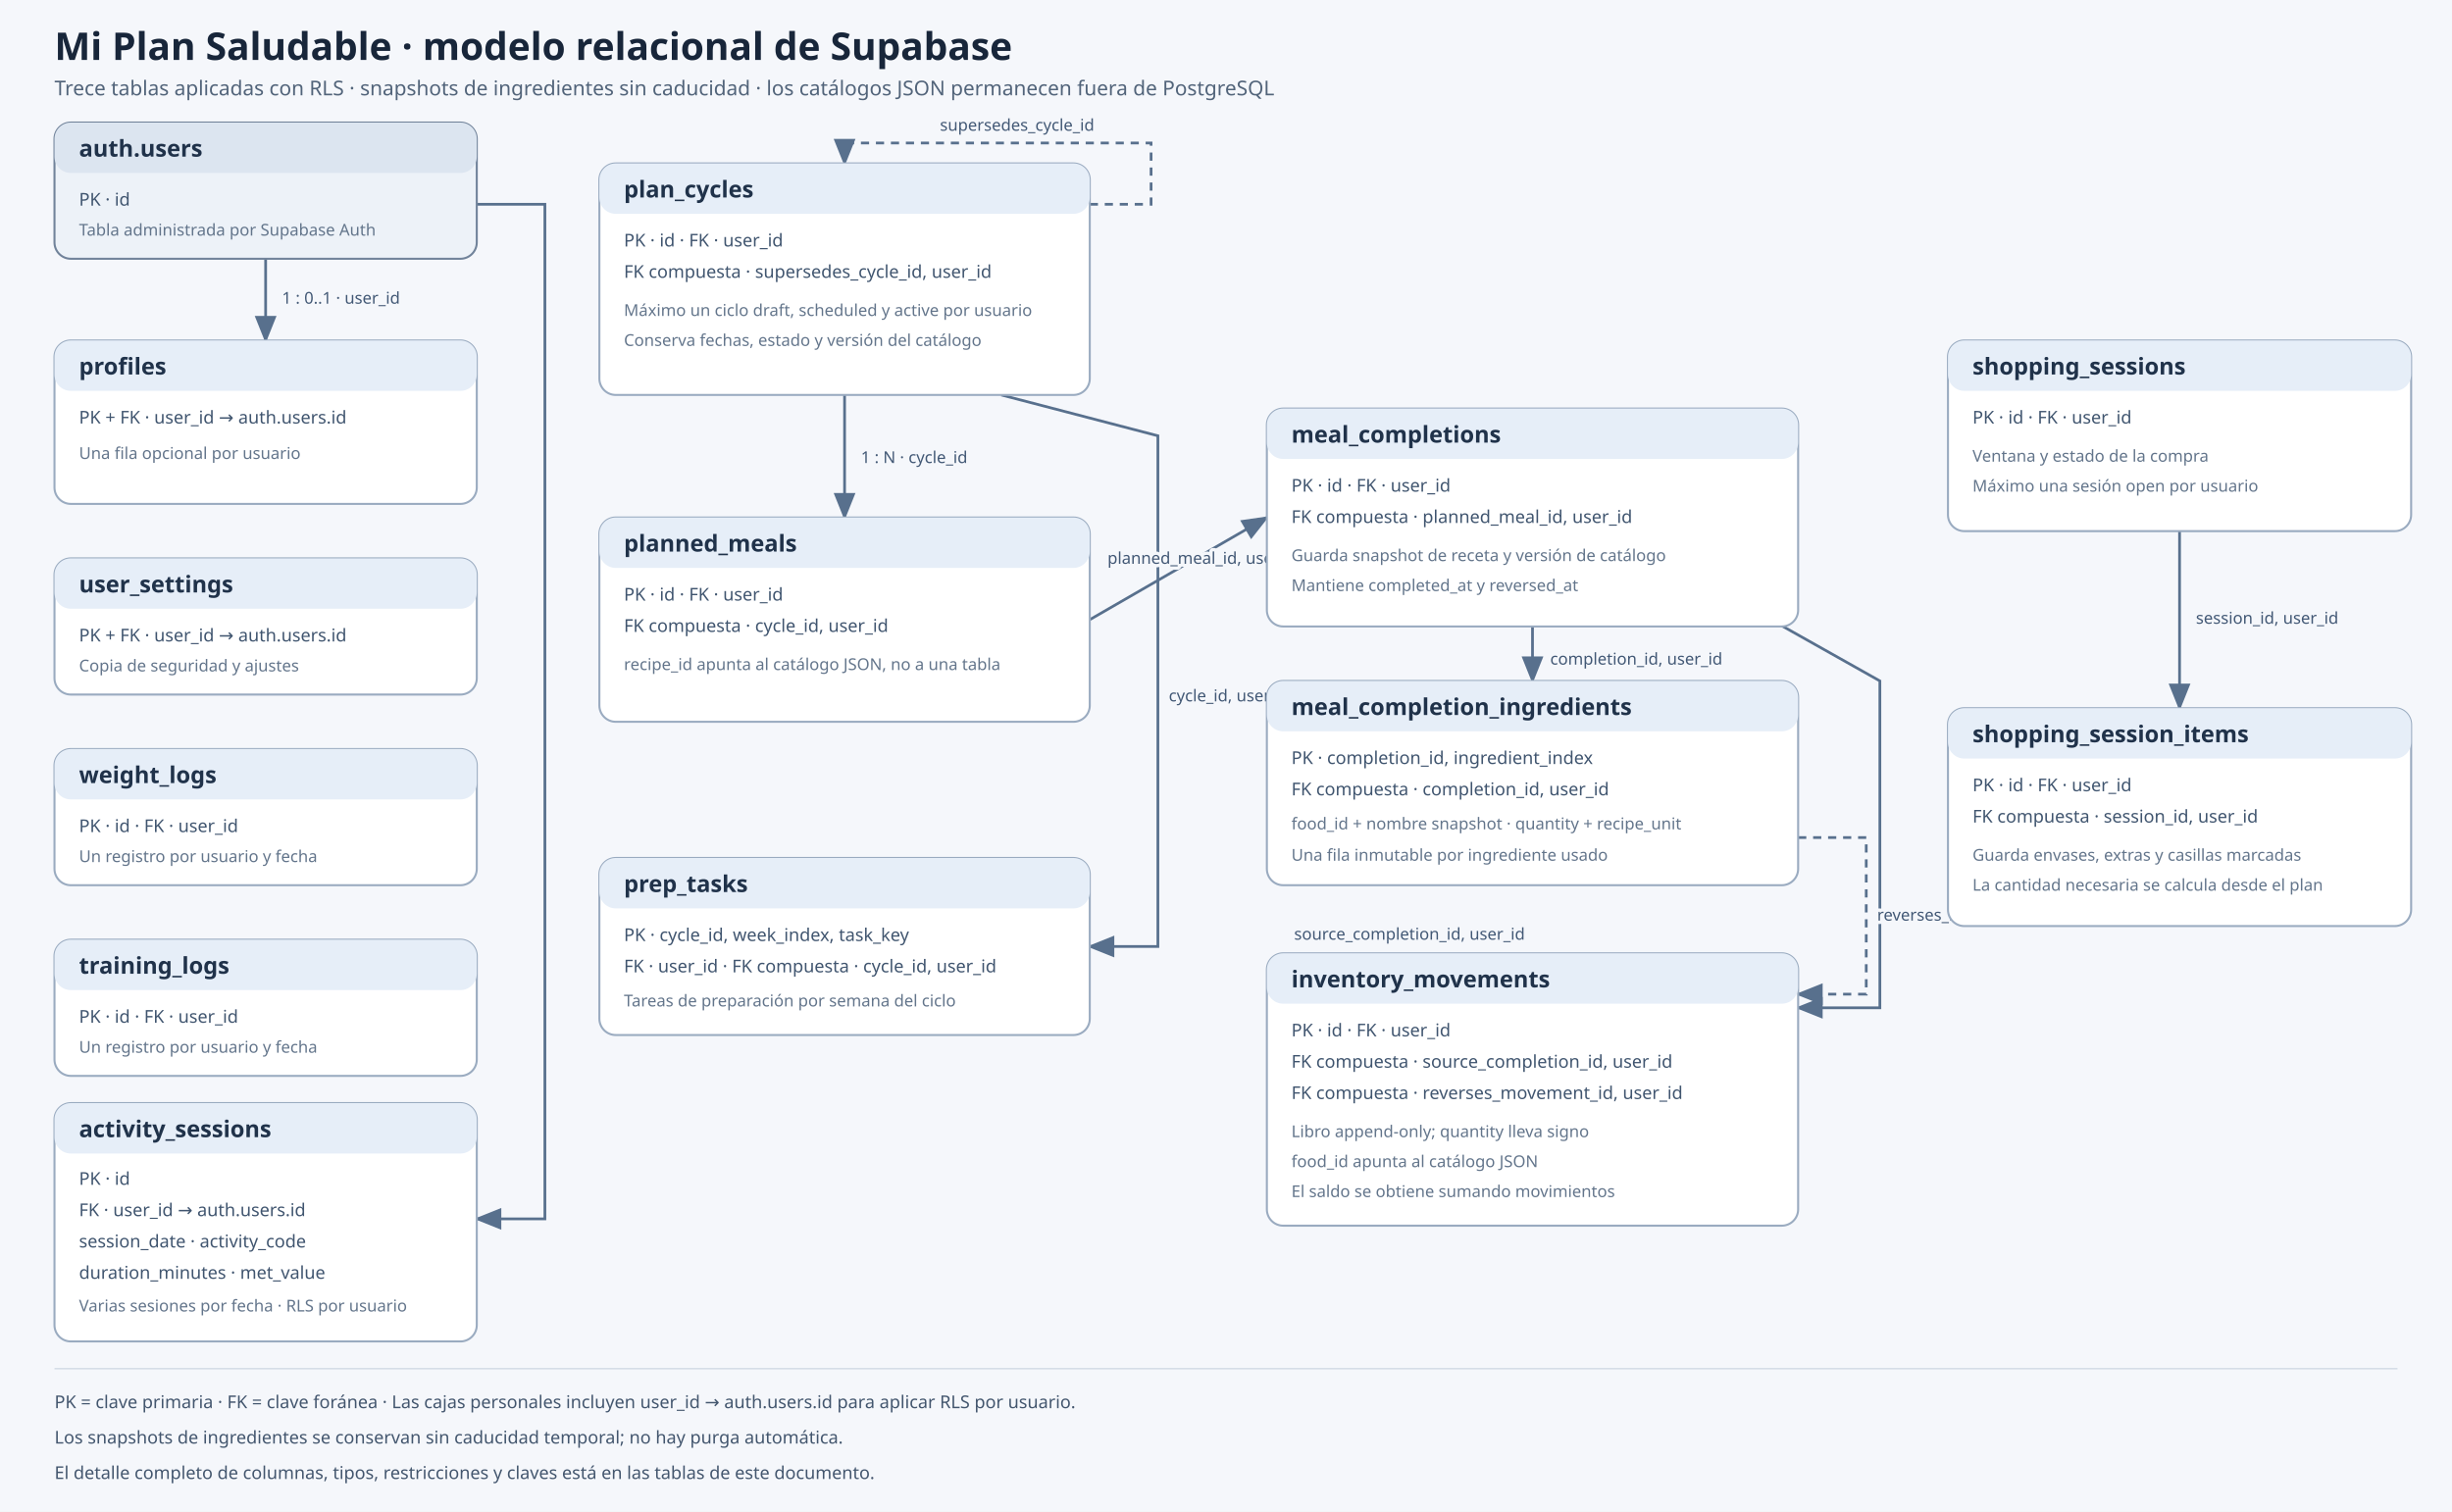
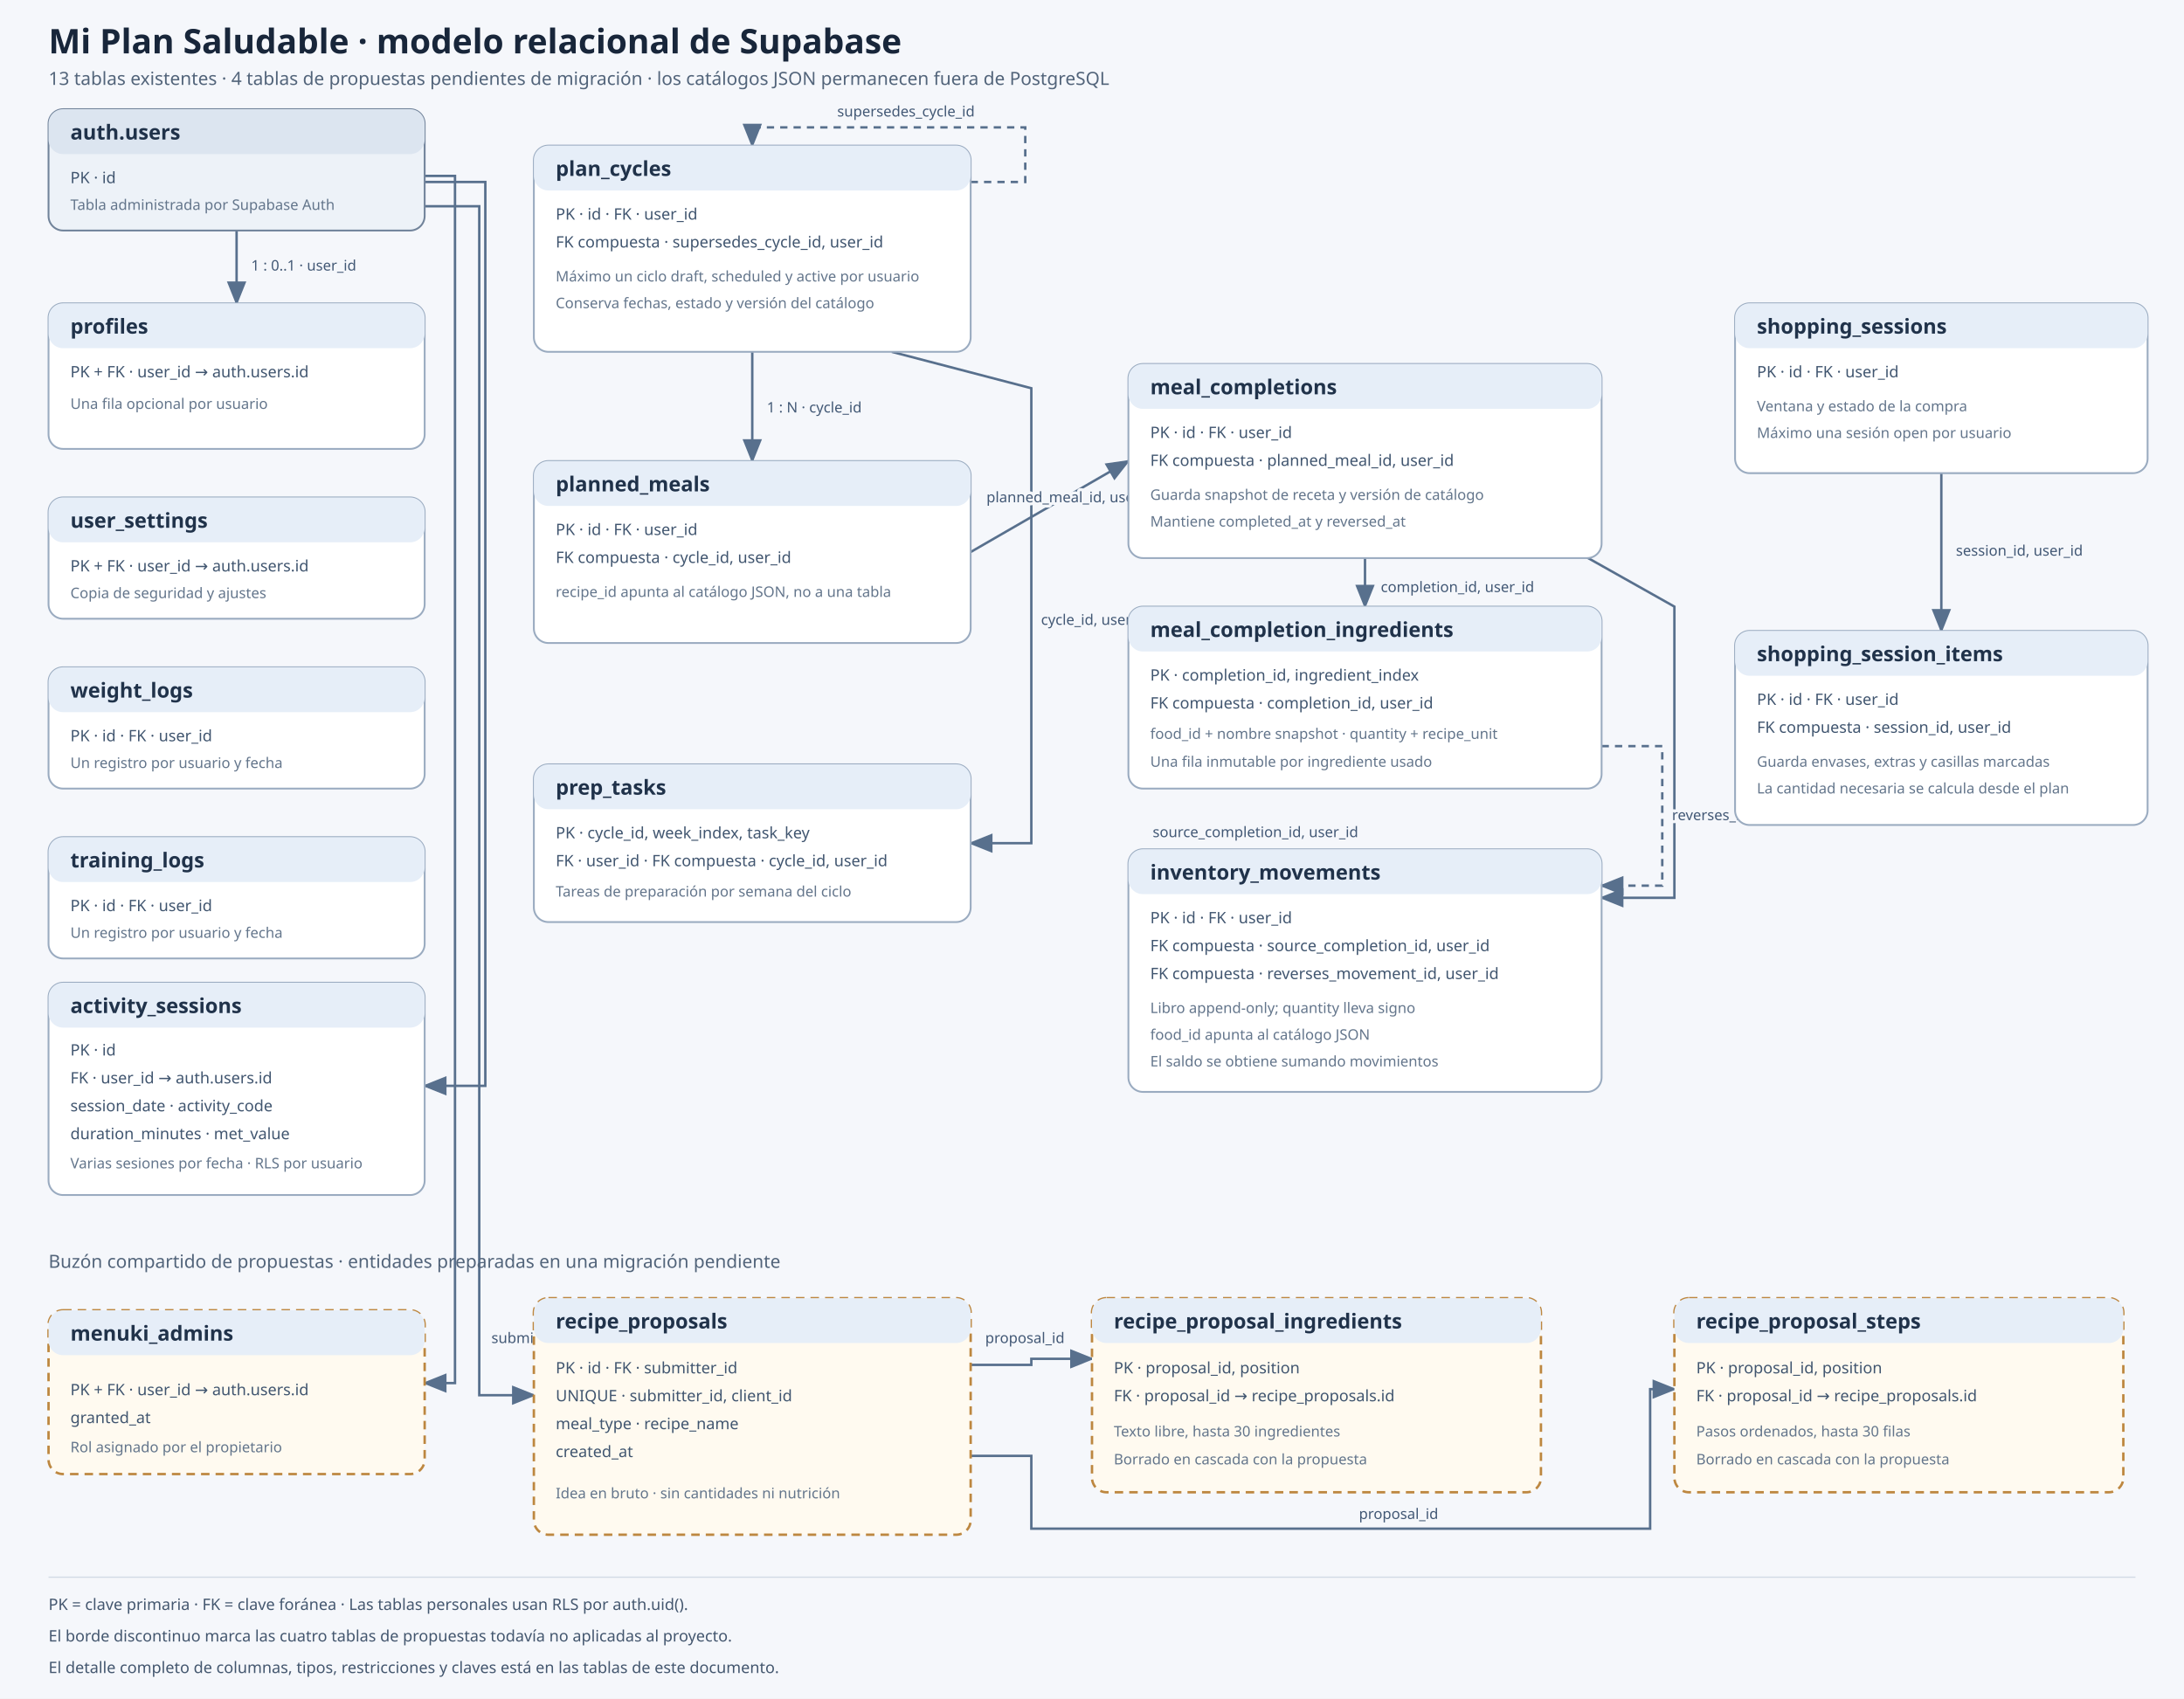
- <svg xmlns="http://www.w3.org/2000/svg" width="1800" height="1110" viewBox="0 0 1800 1110" role="img" aria-labelledby="title description">
+ <svg xmlns="http://www.w3.org/2000/svg" width="1800" height="1400" viewBox="0 0 1800 1400" role="img" aria-labelledby="title description">
  <defs>
    <marker id="arrow" markerWidth="10" markerHeight="8" refX="9" refY="4" orient="auto" markerUnits="strokeWidth">
      <path d="M0,0 L10,4 L0,8 Z" fill="#58708d" />
    </marker>
    <style>
      .bg { fill: #f5f7fb; }
      .title { font: 700 28px system-ui, sans-serif; fill: #18263a; }
      .subtitle { font: 15px system-ui, sans-serif; fill: #52647a; }
      .entity { fill: #fff; stroke: #9aabc0; stroke-width: 1.5; rx: 12; }
+       .planned { fill: #fffaf0; stroke: #bd8740; stroke-width: 2; stroke-dasharray: 7 5; }
      .auth { fill: #edf2f8; stroke: #71839a; stroke-width: 1.5; rx: 12; }
      .head { fill: #e6eef8; }
      .authhead { fill: #dce5f0; }
      .name { font: 700 17px system-ui, sans-serif; fill: #20324a; }
      .key { font: 13px system-ui, sans-serif; fill: #40556f; }
      .hint { font: 12px system-ui, sans-serif; fill: #63758b; }
      .edge { fill: none; stroke: #58708d; stroke-width: 2; marker-end: url(#arrow); }
      .edge-dashed { fill: none; stroke: #58708d; stroke-width: 2; stroke-dasharray: 6 5; marker-end: url(#arrow); }
      .edge-label { font: 12px system-ui, sans-serif; fill: #425875; paint-order: stroke; stroke: #f5f7fb; stroke-width: 5px; stroke-linejoin: round; }
      .legend { font: 13px system-ui, sans-serif; fill: #43566e; }
    </style>
  </defs>
-   <rect class="bg" width="1800" height="1110" />
+   <rect class="bg" width="1800" height="1400" />
  <text class="title" x="40" y="44">Mi Plan Saludable · modelo relacional de Supabase</text>
-   <text class="subtitle" x="40" y="70">Trece tablas aplicadas con RLS · snapshots de ingredientes sin caducidad · los catálogos JSON permanecen fuera de PostgreSQL</text>
+   <text class="subtitle" x="40" y="70">13 tablas existentes · 4 tablas de propuestas pendientes de migración · los catálogos JSON permanecen fuera de PostgreSQL</text>
  <path class="edge" d="M195 190 L195 250" />
  <text class="edge-label" x="207" y="223">1 : 0..1 · user_id</text>
  <path class="edge" d="M620 290 L620 380" />
  <text class="edge-label" x="632" y="340">1 : N · cycle_id</text>
  <path class="edge" d="M735 290 L850 320 L850 695 L800 695" />
  <text class="edge-label" x="858" y="515">cycle_id, user_id</text>
  <path class="edge" d="M800 455 L930 380" />
  <text class="edge-label" x="813" y="414">planned_meal_id, user_id</text>
  <path class="edge" d="M1125 460 L1125 500" />
  <text class="edge-label" x="1138" y="488">completion_id, user_id</text>
  <path class="edge" d="M1300 455 L1380 500 L1380 740 L1320 740" />
  <text class="edge-label" x="950" y="690">source_completion_id, user_id</text>
  <path class="edge" d="M1600 390 L1600 520" />
  <text class="edge-label" x="1612" y="458">session_id, user_id</text>
  <path class="edge" d="M350 150 L400 150 L400 895 L350 895" />
  <path class="edge-dashed" d="M800 150 L845 150 L845 105 L620 105 L620 120" />
  <text class="edge-label" x="690" y="96">supersedes_cycle_id</text>
  <path class="edge-dashed" d="M1320 615 L1370 615 L1370 730 L1320 730" />
  <text class="edge-label" x="1378" y="676">reverses_movement_id · máximo un reverso</text>
+   <path class="edge" d="M350 145 L375 145 L375 1140 L350 1140" />
+   <path class="edge" d="M350 170 L395 170 L395 1150 L440 1150" />
+   <text class="edge-label" x="405" y="1107">submitter_id → auth.users.id</text>
+   <path class="edge" d="M800 1125 L850 1125 L850 1120 L900 1120" />
+   <text class="edge-label" x="812" y="1107">proposal_id</text>
+   <path class="edge" d="M800 1200 L850 1200 L850 1260 L1360 1260 L1360 1145 L1380 1145" />
+   <text class="edge-label" x="1120" y="1252">proposal_id</text>
  <g>
    <rect class="auth" x="40" y="90" width="310" height="100" />
    <rect class="authhead" x="40" y="90" width="310" height="37" rx="12" />
    <text class="name" x="58" y="115">auth.users</text>
    <text class="key" x="58" y="151">PK · id</text>
    <text class="hint" x="58" y="173">Tabla administrada por Supabase Auth</text>
  </g>
  <g>
    <rect class="entity" x="40" y="250" width="310" height="120" />
    <rect class="head" x="40" y="250" width="310" height="37" rx="12" />
    <text class="name" x="58" y="275">profiles</text>
    <text class="key" x="58" y="311">PK + FK · user_id → auth.users.id</text>
    <text class="hint" x="58" y="337">Una fila opcional por usuario</text>
  </g>
  <g>
    <rect class="entity" x="40" y="410" width="310" height="100" />
    <rect class="head" x="40" y="410" width="310" height="37" rx="12" />
    <text class="name" x="58" y="435">user_settings</text>
    <text class="key" x="58" y="471">PK + FK · user_id → auth.users.id</text>
    <text class="hint" x="58" y="493">Copia de seguridad y ajustes</text>
  </g>
  <g>
    <rect class="entity" x="40" y="550" width="310" height="100" />
    <rect class="head" x="40" y="550" width="310" height="37" rx="12" />
    <text class="name" x="58" y="575">weight_logs</text>
    <text class="key" x="58" y="611">PK · id · FK · user_id</text>
    <text class="hint" x="58" y="633">Un registro por usuario y fecha</text>
  </g>
  <g>
    <rect class="entity" x="40" y="690" width="310" height="100" />
    <rect class="head" x="40" y="690" width="310" height="37" rx="12" />
    <text class="name" x="58" y="715">training_logs</text>
    <text class="key" x="58" y="751">PK · id · FK · user_id</text>
    <text class="hint" x="58" y="773">Un registro por usuario y fecha</text>
  </g>
  <g>
    <rect class="entity" x="40" y="810" width="310" height="175" />
    <rect class="head" x="40" y="810" width="310" height="37" rx="12" />
    <text class="name" x="58" y="835">activity_sessions</text>
    <text class="key" x="58" y="870">PK · id</text>
    <text class="key" x="58" y="893">FK · user_id → auth.users.id</text>
    <text class="key" x="58" y="916">session_date · activity_code</text>
    <text class="key" x="58" y="939">duration_minutes · met_value</text>
    <text class="hint" x="58" y="963">Varias sesiones por fecha · RLS por usuario</text>
  </g>
  <g>
    <rect class="entity" x="440" y="120" width="360" height="170" />
    <rect class="head" x="440" y="120" width="360" height="37" rx="12" />
    <text class="name" x="458" y="145">plan_cycles</text>
    <text class="key" x="458" y="181">PK · id · FK · user_id</text>
    <text class="key" x="458" y="204">FK compuesta · supersedes_cycle_id, user_id</text>
    <text class="hint" x="458" y="232">Máximo un ciclo draft, scheduled y active por usuario</text>
    <text class="hint" x="458" y="254">Conserva fechas, estado y versión del catálogo</text>
  </g>
  <g>
    <rect class="entity" x="440" y="380" width="360" height="150" />
    <rect class="head" x="440" y="380" width="360" height="37" rx="12" />
    <text class="name" x="458" y="405">planned_meals</text>
    <text class="key" x="458" y="441">PK · id · FK · user_id</text>
    <text class="key" x="458" y="464">FK compuesta · cycle_id, user_id</text>
    <text class="hint" x="458" y="492">recipe_id apunta al catálogo JSON, no a una tabla</text>
  </g>
  <g>
    <rect class="entity" x="440" y="630" width="360" height="130" />
    <rect class="head" x="440" y="630" width="360" height="37" rx="12" />
    <text class="name" x="458" y="655">prep_tasks</text>
    <text class="key" x="458" y="691">PK · cycle_id, week_index, task_key</text>
    <text class="key" x="458" y="714">FK · user_id · FK compuesta · cycle_id, user_id</text>
    <text class="hint" x="458" y="739">Tareas de preparación por semana del ciclo</text>
  </g>
  <g>
    <rect class="entity" x="930" y="300" width="390" height="160" />
    <rect class="head" x="930" y="300" width="390" height="37" rx="12" />
    <text class="name" x="948" y="325">meal_completions</text>
    <text class="key" x="948" y="361">PK · id · FK · user_id</text>
    <text class="key" x="948" y="384">FK compuesta · planned_meal_id, user_id</text>
    <text class="hint" x="948" y="412">Guarda snapshot de receta y versión de catálogo</text>
    <text class="hint" x="948" y="434">Mantiene completed_at y reversed_at</text>
  </g>
  <g>
    <rect class="entity" x="930" y="500" width="390" height="150" />
    <rect class="head" x="930" y="500" width="390" height="37" rx="12" />
    <text class="name" x="948" y="525">meal_completion_ingredients</text>
    <text class="key" x="948" y="561">PK · completion_id, ingredient_index</text>
    <text class="key" x="948" y="584">FK compuesta · completion_id, user_id</text>
    <text class="hint" x="948" y="609">food_id + nombre snapshot · quantity + recipe_unit</text>
    <text class="hint" x="948" y="632">Una fila inmutable por ingrediente usado</text>
  </g>
  <g>
    <rect class="entity" x="930" y="700" width="390" height="200" />
    <rect class="head" x="930" y="700" width="390" height="37" rx="12" />
    <text class="name" x="948" y="725">inventory_movements</text>
    <text class="key" x="948" y="761">PK · id · FK · user_id</text>
    <text class="key" x="948" y="784">FK compuesta · source_completion_id, user_id</text>
    <text class="key" x="948" y="807">FK compuesta · reverses_movement_id, user_id</text>
    <text class="hint" x="948" y="835">Libro append-only; quantity lleva signo</text>
    <text class="hint" x="948" y="857">food_id apunta al catálogo JSON</text>
    <text class="hint" x="948" y="879">El saldo se obtiene sumando movimientos</text>
  </g>
  <g>
    <rect class="entity" x="1430" y="250" width="340" height="140" />
    <rect class="head" x="1430" y="250" width="340" height="37" rx="12" />
    <text class="name" x="1448" y="275">shopping_sessions</text>
    <text class="key" x="1448" y="311">PK · id · FK · user_id</text>
    <text class="hint" x="1448" y="339">Ventana y estado de la compra</text>
    <text class="hint" x="1448" y="361">Máximo una sesión open por usuario</text>
  </g>
  <g>
    <rect class="entity" x="1430" y="520" width="340" height="160" />
    <rect class="head" x="1430" y="520" width="340" height="37" rx="12" />
    <text class="name" x="1448" y="545">shopping_session_items</text>
    <text class="key" x="1448" y="581">PK · id · FK · user_id</text>
    <text class="key" x="1448" y="604">FK compuesta · session_id, user_id</text>
    <text class="hint" x="1448" y="632">Guarda envases, extras y casillas marcadas</text>
    <text class="hint" x="1448" y="654">La cantidad necesaria se calcula desde el plan</text>
  </g>
-   <line x1="40" y1="1005" x2="1760" y2="1005" stroke="#d1dae5" stroke-width="1" />
-   <text class="legend" x="40" y="1034">PK = clave primaria · FK = clave foránea · Las cajas personales incluyen user_id → auth.users.id para aplicar RLS por usuario.</text>
-   <text class="legend" x="40" y="1060">Los snapshots de ingredientes se conservan sin caducidad temporal; no hay purga automática.</text>
-   <text class="legend" x="40" y="1086">El detalle completo de columnas, tipos, restricciones y claves está en las tablas de este documento.</text>
+   <text class="subtitle" x="40" y="1045">Buzón compartido de propuestas · entidades preparadas en una migración pendiente</text>
+   <g>
+     <rect class="entity planned" x="40" y="1080" width="310" height="135" />
+     <rect class="head" x="40" y="1080" width="310" height="37" rx="12" />
+     <text class="name" x="58" y="1105">menuki_admins</text>
+     <text class="key" x="58" y="1150">PK + FK · user_id → auth.users.id</text>
+     <text class="key" x="58" y="1173">granted_at</text>
+     <text class="hint" x="58" y="1197">Rol asignado por el propietario</text>
+   </g>
+   <g>
+     <rect class="entity planned" x="440" y="1070" width="360" height="195" />
+     <rect class="head" x="440" y="1070" width="360" height="37" rx="12" />
+     <text class="name" x="458" y="1095">recipe_proposals</text>
+     <text class="key" x="458" y="1132">PK · id · FK · submitter_id</text>
+     <text class="key" x="458" y="1155">UNIQUE · submitter_id, client_id</text>
+     <text class="key" x="458" y="1178">meal_type · recipe_name</text>
+     <text class="key" x="458" y="1201">created_at</text>
+     <text class="hint" x="458" y="1235">Idea en bruto · sin cantidades ni nutrición</text>
+   </g>
+   <g>
+     <rect class="entity planned" x="900" y="1070" width="370" height="160" />
+     <rect class="head" x="900" y="1070" width="370" height="37" rx="12" />
+     <text class="name" x="918" y="1095">recipe_proposal_ingredients</text>
+     <text class="key" x="918" y="1132">PK · proposal_id, position</text>
+     <text class="key" x="918" y="1155">FK · proposal_id → recipe_proposals.id</text>
+     <text class="hint" x="918" y="1184">Texto libre, hasta 30 ingredientes</text>
+     <text class="hint" x="918" y="1207">Borrado en cascada con la propuesta</text>
+   </g>
+   <g>
+     <rect class="entity planned" x="1380" y="1070" width="370" height="160" />
+     <rect class="head" x="1380" y="1070" width="370" height="37" rx="12" />
+     <text class="name" x="1398" y="1095">recipe_proposal_steps</text>
+     <text class="key" x="1398" y="1132">PK · proposal_id, position</text>
+     <text class="key" x="1398" y="1155">FK · proposal_id → recipe_proposals.id</text>
+     <text class="hint" x="1398" y="1184">Pasos ordenados, hasta 30 filas</text>
+     <text class="hint" x="1398" y="1207">Borrado en cascada con la propuesta</text>
+   </g>
+   <line x1="40" y1="1300" x2="1760" y2="1300" stroke="#d1dae5" stroke-width="1" />
+   <text class="legend" x="40" y="1327">PK = clave primaria · FK = clave foránea · Las tablas personales usan RLS por auth.uid().</text>
+   <text class="legend" x="40" y="1353">El borde discontinuo marca las cuatro tablas de propuestas todavía no aplicadas al proyecto.</text>
+   <text class="legend" x="40" y="1379">El detalle completo de columnas, tipos, restricciones y claves está en las tablas de este documento.</text>
</svg>
